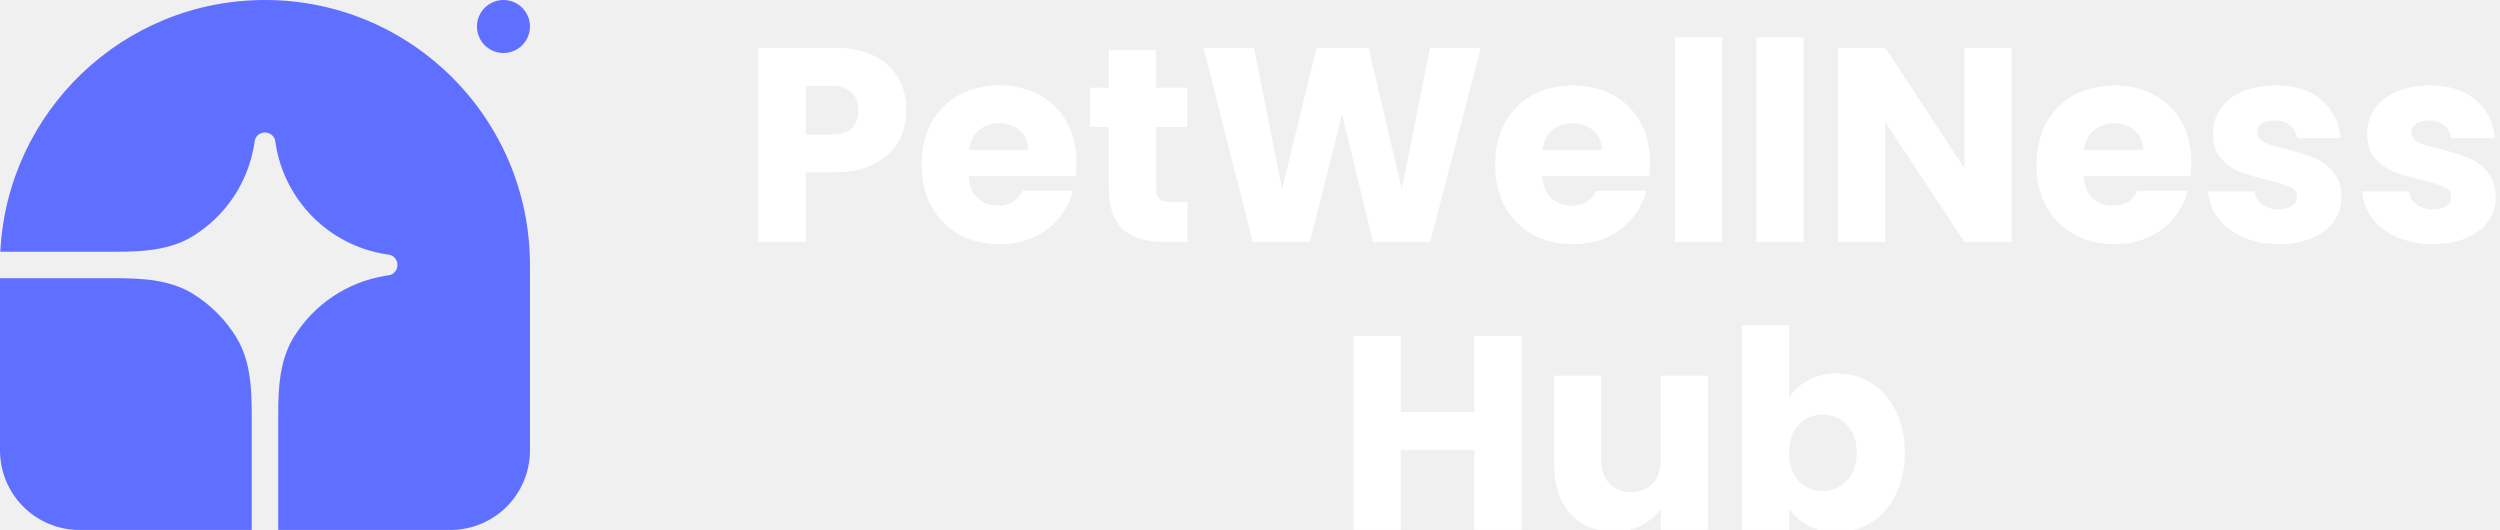
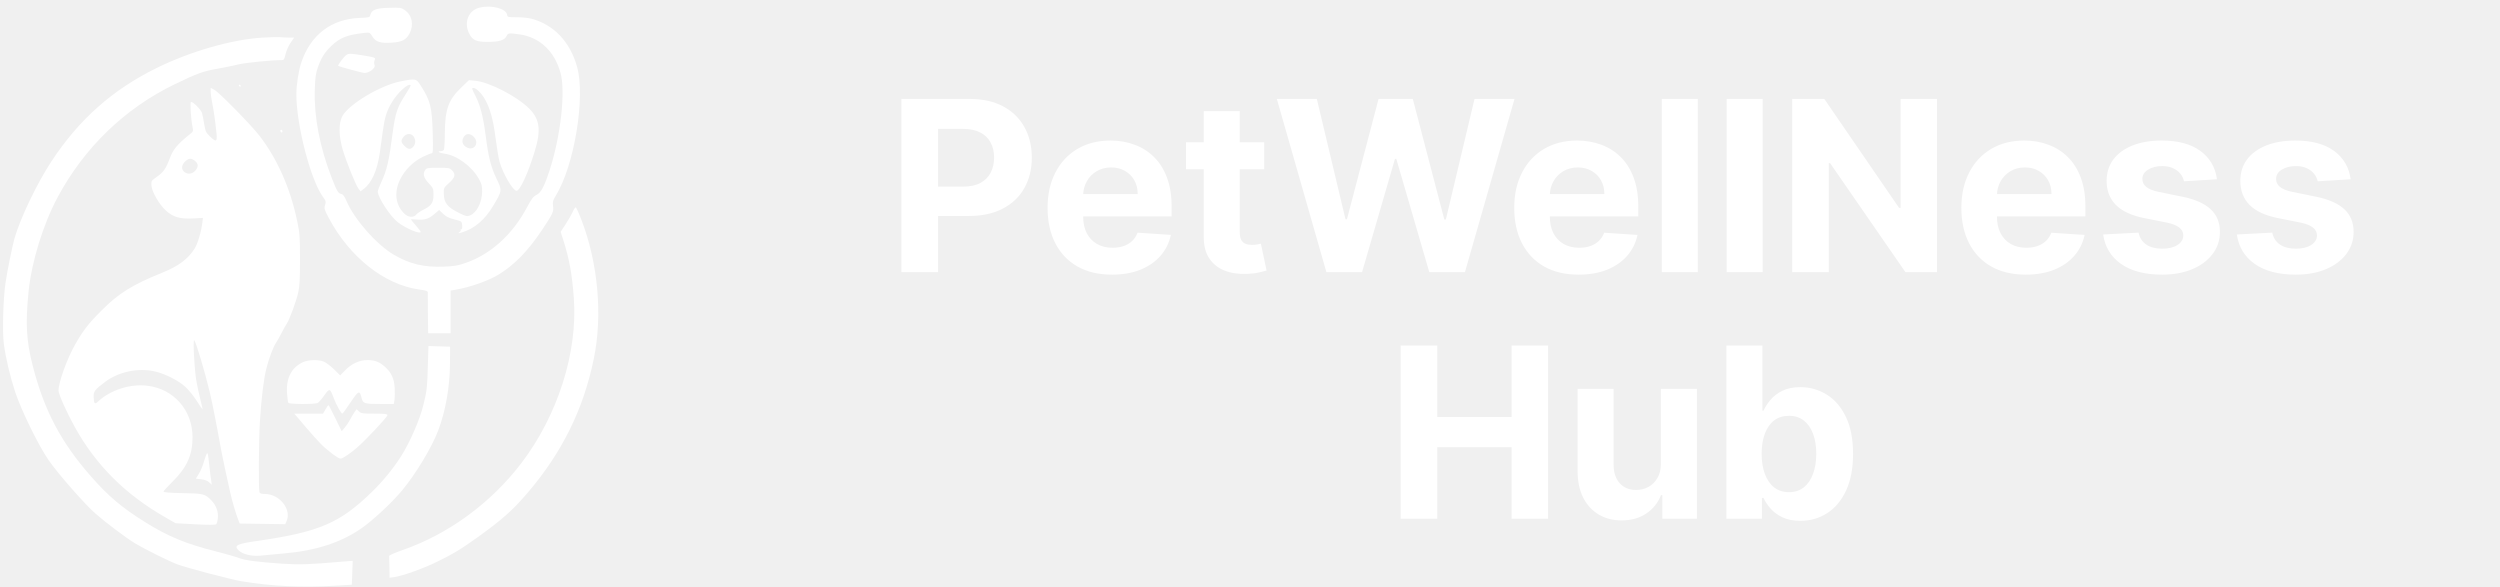
- <svg xmlns="http://www.w3.org/2000/svg" width="217" height="46" viewBox="0 0 217 46" fill="none">
-   <g clip-path="url(#clip0_380_6)">
-     <path d="M23 0C35.703 0 46 10.297 46 23V39.1C46 40.93 45.273 42.685 43.979 43.979C42.685 45.273 40.93 46 39.1 46H24.15V35.91C24.15 33.608 24.29 31.223 25.497 29.263C26.362 27.859 27.518 26.657 28.888 25.738C30.258 24.82 31.81 24.208 33.437 23.942L33.878 23.871C34.059 23.808 34.217 23.691 34.328 23.535C34.44 23.379 34.5 23.192 34.5 23C34.5 22.808 34.44 22.621 34.328 22.465C34.217 22.309 34.059 22.192 33.878 22.129L33.437 22.058C31.059 21.67 28.863 20.544 27.159 18.84C25.456 17.137 24.33 14.941 23.942 12.563L23.87 12.122C23.808 11.941 23.691 11.783 23.535 11.671C23.379 11.56 23.192 11.5 23 11.5C22.808 11.5 22.621 11.56 22.465 11.671C22.309 11.783 22.191 11.941 22.129 12.122L22.058 12.563C21.792 14.19 21.18 15.742 20.261 17.111C19.343 18.481 18.141 19.638 16.737 20.502C14.777 21.71 12.392 21.85 10.09 21.85H0.027C0.629 9.682 10.683 0 23 0Z" fill="#5F6FFF" />
-     <path d="M0 24.15H10.09C12.392 24.15 14.777 24.29 16.737 25.498C18.269 26.442 19.558 27.731 20.502 29.263C21.71 31.223 21.85 33.608 21.85 35.91V46H6.9C5.07 46 3.315 45.273 2.021 43.979C0.727 42.685 0 40.93 0 39.1V24.15ZM46 2.3C46 2.91 45.758 3.495 45.326 3.926C44.895 4.358 44.31 4.6 43.7 4.6C43.09 4.6 42.505 4.358 42.074 3.926C41.642 3.495 41.4 2.91 41.4 2.3C41.4 1.69 41.642 1.105 42.074 0.674C42.505 0.242 43.09 0 43.7 0C44.31 0 44.895 0.242 45.326 0.674C45.758 1.105 46 1.69 46 2.3Z" fill="#5F6FFF" />
-     <path d="M78.676 9.576C78.676 10.552 78.452 11.448 78.004 12.264C77.556 13.064 76.868 13.712 75.94 14.208C75.012 14.704 73.86 14.952 72.484 14.952H69.94V21H65.836V4.152H72.484C73.828 4.152 74.964 4.384 75.892 4.848C76.82 5.312 77.516 5.952 77.98 6.768C78.444 7.584 78.676 8.52 78.676 9.576ZM72.172 11.688C72.956 11.688 73.54 11.504 73.924 11.136C74.308 10.768 74.5 10.248 74.5 9.576C74.5 8.904 74.308 8.384 73.924 8.016C73.54 7.648 72.956 7.464 72.172 7.464H69.94V11.688H72.172ZM93.436 14.088C93.436 14.472 93.412 14.872 93.364 15.288H84.076C84.14 16.12 84.404 16.76 84.868 17.208C85.348 17.64 85.932 17.856 86.62 17.856C87.644 17.856 88.356 17.424 88.756 16.56H93.124C92.9 17.44 92.492 18.232 91.9 18.936C91.324 19.64 90.596 20.192 89.716 20.592C88.836 20.992 87.852 21.192 86.764 21.192C85.452 21.192 84.284 20.912 83.26 20.352C82.236 19.792 81.436 18.992 80.86 17.952C80.284 16.912 79.996 15.696 79.996 14.304C79.996 12.912 80.276 11.696 80.836 10.656C81.412 9.616 82.212 8.816 83.236 8.256C84.26 7.696 85.436 7.416 86.764 7.416C88.06 7.416 89.212 7.688 90.22 8.232C91.228 8.776 92.012 9.552 92.572 10.56C93.148 11.568 93.436 12.744 93.436 14.088ZM89.236 13.008C89.236 12.304 88.996 11.744 88.516 11.328C88.036 10.912 87.436 10.704 86.716 10.704C86.028 10.704 85.444 10.904 84.964 11.304C84.5 11.704 84.212 12.272 84.1 13.008H89.236ZM103.065 17.52V21H100.977C99.489 21 98.329 20.64 97.497 19.92C96.665 19.184 96.249 17.992 96.249 16.344V11.016H94.617V7.608H96.249V4.344H100.353V7.608H103.041V11.016H100.353V16.392C100.353 16.792 100.449 17.08 100.641 17.256C100.833 17.432 101.153 17.52 101.601 17.52H103.065ZM128.535 4.152L124.143 21H119.175L116.487 9.912L113.703 21H108.735L104.463 4.152H108.855L111.279 16.416L114.279 4.152H118.791L121.671 16.416L124.119 4.152H128.535ZM143.217 14.088C143.217 14.472 143.193 14.872 143.145 15.288H133.857C133.921 16.12 134.185 16.76 134.649 17.208C135.129 17.64 135.713 17.856 136.401 17.856C137.425 17.856 138.137 17.424 138.537 16.56H142.905C142.681 17.44 142.273 18.232 141.681 18.936C141.105 19.64 140.377 20.192 139.497 20.592C138.617 20.992 137.633 21.192 136.545 21.192C135.233 21.192 134.065 20.912 133.041 20.352C132.017 19.792 131.217 18.992 130.641 17.952C130.065 16.912 129.777 15.696 129.777 14.304C129.777 12.912 130.057 11.696 130.617 10.656C131.193 9.616 131.993 8.816 133.017 8.256C134.041 7.696 135.217 7.416 136.545 7.416C137.841 7.416 138.993 7.688 140.001 8.232C141.009 8.776 141.793 9.552 142.353 10.56C142.929 11.568 143.217 12.744 143.217 14.088ZM139.017 13.008C139.017 12.304 138.777 11.744 138.297 11.328C137.817 10.912 137.217 10.704 136.497 10.704C135.809 10.704 135.225 10.904 134.745 11.304C134.281 11.704 133.993 12.272 133.881 13.008H139.017ZM149.487 3.24V21H145.383V3.24H149.487ZM156.565 3.24V21H152.461V3.24H156.565ZM174.611 21H170.507L163.643 10.608V21H159.539V4.152H163.643L170.507 14.592V4.152H174.611V21ZM190.21 14.088C190.21 14.472 190.186 14.872 190.138 15.288H180.85C180.914 16.12 181.178 16.76 181.642 17.208C182.122 17.64 182.706 17.856 183.394 17.856C184.418 17.856 185.13 17.424 185.53 16.56H189.898C189.674 17.44 189.266 18.232 188.674 18.936C188.098 19.64 187.37 20.192 186.49 20.592C185.61 20.992 184.626 21.192 183.538 21.192C182.226 21.192 181.058 20.912 180.034 20.352C179.01 19.792 178.21 18.992 177.634 17.952C177.058 16.912 176.77 15.696 176.77 14.304C176.77 12.912 177.05 11.696 177.61 10.656C178.186 9.616 178.986 8.816 180.01 8.256C181.034 7.696 182.21 7.416 183.538 7.416C184.834 7.416 185.986 7.688 186.994 8.232C188.002 8.776 188.786 9.552 189.346 10.56C189.922 11.568 190.21 12.744 190.21 14.088ZM186.01 13.008C186.01 12.304 185.77 11.744 185.29 11.328C184.81 10.912 184.21 10.704 183.49 10.704C182.802 10.704 182.218 10.904 181.738 11.304C181.274 11.704 180.986 12.272 180.874 13.008H186.01ZM197.823 21.192C196.655 21.192 195.615 20.992 194.703 20.592C193.791 20.192 193.071 19.648 192.543 18.96C192.015 18.256 191.719 17.472 191.655 16.608H195.711C195.759 17.072 195.975 17.448 196.359 17.736C196.743 18.024 197.215 18.168 197.775 18.168C198.287 18.168 198.679 18.072 198.951 17.88C199.239 17.672 199.383 17.408 199.383 17.088C199.383 16.704 199.183 16.424 198.783 16.248C198.383 16.056 197.735 15.848 196.839 15.624C195.879 15.4 195.079 15.168 194.439 14.928C193.799 14.672 193.247 14.28 192.783 13.752C192.319 13.208 192.087 12.48 192.087 11.568C192.087 10.8 192.295 10.104 192.711 9.48C193.143 8.84 193.767 8.336 194.583 7.968C195.415 7.6 196.399 7.416 197.535 7.416C199.215 7.416 200.535 7.832 201.495 8.664C202.471 9.496 203.031 10.6 203.175 11.976H199.383C199.319 11.512 199.111 11.144 198.759 10.872C198.423 10.6 197.975 10.464 197.415 10.464C196.935 10.464 196.567 10.56 196.311 10.752C196.055 10.928 195.927 11.176 195.927 11.496C195.927 11.88 196.127 12.168 196.527 12.36C196.943 12.552 197.583 12.744 198.447 12.936C199.439 13.192 200.247 13.448 200.871 13.704C201.495 13.944 202.039 14.344 202.503 14.904C202.983 15.448 203.231 16.184 203.247 17.112C203.247 17.896 203.023 18.6 202.575 19.224C202.143 19.832 201.511 20.312 200.679 20.664C199.863 21.016 198.911 21.192 197.823 21.192ZM211.206 21.192C210.038 21.192 208.998 20.992 208.086 20.592C207.174 20.192 206.454 19.648 205.926 18.96C205.398 18.256 205.102 17.472 205.038 16.608H209.094C209.142 17.072 209.358 17.448 209.742 17.736C210.126 18.024 210.598 18.168 211.158 18.168C211.67 18.168 212.062 18.072 212.334 17.88C212.622 17.672 212.766 17.408 212.766 17.088C212.766 16.704 212.566 16.424 212.166 16.248C211.766 16.056 211.118 15.848 210.222 15.624C209.262 15.4 208.462 15.168 207.822 14.928C207.182 14.672 206.63 14.28 206.166 13.752C205.702 13.208 205.47 12.48 205.47 11.568C205.47 10.8 205.678 10.104 206.094 9.48C206.526 8.84 207.15 8.336 207.966 7.968C208.798 7.6 209.782 7.416 210.918 7.416C212.598 7.416 213.918 7.832 214.878 8.664C215.854 9.496 216.414 10.6 216.558 11.976H212.766C212.702 11.512 212.494 11.144 212.142 10.872C211.806 10.6 211.358 10.464 210.798 10.464C210.318 10.464 209.95 10.56 209.694 10.752C209.438 10.928 209.31 11.176 209.31 11.496C209.31 11.88 209.51 12.168 209.91 12.36C210.326 12.552 210.966 12.744 211.83 12.936C212.822 13.192 213.63 13.448 214.254 13.704C214.878 13.944 215.422 14.344 215.886 14.904C216.366 15.448 216.614 16.184 216.63 17.112C216.63 17.896 216.406 18.6 215.958 19.224C215.526 19.832 214.894 20.312 214.062 20.664C213.246 21.016 212.294 21.192 211.206 21.192ZM132.072 29.152V46H127.968V39.064H121.584V46H117.48V29.152H121.584V35.752H127.968V29.152H132.072ZM148.259 32.608V46H144.155V44.176C143.739 44.768 143.171 45.248 142.451 45.616C141.747 45.968 140.963 46.144 140.099 46.144C139.075 46.144 138.171 45.92 137.387 45.472C136.603 45.008 135.995 44.344 135.563 43.48C135.131 42.616 134.915 41.6 134.915 40.432V32.608H138.995V39.88C138.995 40.776 139.227 41.472 139.691 41.968C140.155 42.464 140.779 42.712 141.563 42.712C142.363 42.712 142.995 42.464 143.459 41.968C143.923 41.472 144.155 40.776 144.155 39.88V32.608H148.259ZM155.311 34.504C155.695 33.88 156.247 33.376 156.967 32.992C157.687 32.608 158.511 32.416 159.439 32.416C160.543 32.416 161.543 32.696 162.439 33.256C163.335 33.816 164.039 34.616 164.551 35.656C165.079 36.696 165.343 37.904 165.343 39.28C165.343 40.656 165.079 41.872 164.551 42.928C164.039 43.968 163.335 44.776 162.439 45.352C161.543 45.912 160.543 46.192 159.439 46.192C158.495 46.192 157.671 46.008 156.967 45.64C156.263 45.256 155.711 44.752 155.311 44.128V46H151.207V28.24H155.311V34.504ZM161.167 39.28C161.167 38.256 160.879 37.456 160.303 36.88C159.743 36.288 159.047 35.992 158.215 35.992C157.399 35.992 156.703 36.288 156.127 36.88C155.567 37.472 155.287 38.28 155.287 39.304C155.287 40.328 155.567 41.136 156.127 41.728C156.703 42.32 157.399 42.616 158.215 42.616C159.031 42.616 159.727 42.32 160.303 41.728C160.879 41.12 161.167 40.304 161.167 39.28Z" fill="white" />
-   </g>
-   <defs>
-     <clipPath id="clip0_380_6">
-       <rect width="217" height="46" fill="white" />
-     </clipPath>
-   </defs>
+ <svg xmlns="http://www.w3.org/2000/svg" width="294" height="69" viewBox="0 0 294 69" fill="none">
+   <path d="M106.008 32V11.636H114.042C115.587 11.636 116.903 11.931 117.99 12.521C119.077 13.105 119.905 13.917 120.475 14.957C121.052 15.992 121.341 17.185 121.341 18.537C121.341 19.889 121.049 21.082 120.466 22.116C119.882 23.151 119.037 23.956 117.93 24.533C116.83 25.109 115.497 25.398 113.933 25.398H108.812V21.947H113.237C114.065 21.947 114.748 21.805 115.285 21.52C115.829 21.228 116.233 20.827 116.498 20.317C116.77 19.8 116.906 19.206 116.906 18.537C116.906 17.861 116.77 17.271 116.498 16.767C116.233 16.257 115.829 15.862 115.285 15.584C114.742 15.299 114.052 15.156 113.217 15.156H110.314V32H106.008ZM130.772 32.298C129.201 32.298 127.848 31.98 126.715 31.344C125.588 30.701 124.72 29.793 124.11 28.619C123.5 27.439 123.195 26.044 123.195 24.433C123.195 22.862 123.5 21.483 124.11 20.297C124.72 19.11 125.578 18.186 126.685 17.523C127.799 16.86 129.105 16.528 130.603 16.528C131.61 16.528 132.548 16.691 133.417 17.016C134.292 17.334 135.054 17.814 135.703 18.457C136.36 19.1 136.87 19.909 137.235 20.884C137.599 21.851 137.782 22.985 137.782 24.284V25.447H124.885V22.822H133.794C133.794 22.213 133.662 21.672 133.397 21.202C133.132 20.731 132.764 20.363 132.293 20.098C131.829 19.826 131.289 19.69 130.672 19.69C130.029 19.69 129.459 19.84 128.962 20.138C128.471 20.43 128.087 20.824 127.809 21.321C127.53 21.812 127.388 22.358 127.381 22.962V25.457C127.381 26.213 127.52 26.866 127.799 27.416C128.084 27.966 128.485 28.391 129.002 28.689C129.519 28.987 130.132 29.136 130.841 29.136C131.312 29.136 131.743 29.07 132.134 28.938C132.525 28.805 132.86 28.606 133.138 28.341C133.417 28.076 133.629 27.751 133.775 27.366L137.692 27.625C137.493 28.566 137.086 29.388 136.469 30.091C135.859 30.787 135.07 31.331 134.103 31.722C133.141 32.106 132.031 32.298 130.772 32.298ZM148.669 16.727V19.909H139.472V16.727H148.669ZM141.56 13.068H145.796V27.307C145.796 27.698 145.855 28.003 145.975 28.222C146.094 28.434 146.26 28.583 146.472 28.669C146.691 28.755 146.943 28.798 147.228 28.798C147.426 28.798 147.625 28.782 147.824 28.749C148.023 28.709 148.176 28.679 148.282 28.659L148.948 31.811C148.736 31.877 148.437 31.954 148.053 32.04C147.668 32.133 147.201 32.189 146.651 32.209C145.63 32.249 144.735 32.113 143.966 31.801C143.204 31.49 142.611 31.006 142.186 30.349C141.762 29.693 141.553 28.865 141.56 27.864V13.068ZM155.983 32L150.156 11.636H154.859L158.23 25.785H158.399L162.118 11.636H166.145L169.853 25.815H170.032L173.403 11.636H178.106L172.279 32H168.083L164.206 18.686H164.047L160.179 32H155.983ZM185.651 32.298C184.08 32.298 182.727 31.98 181.594 31.344C180.467 30.701 179.598 29.793 178.989 28.619C178.379 27.439 178.074 26.044 178.074 24.433C178.074 22.862 178.379 21.483 178.989 20.297C179.598 19.11 180.457 18.186 181.564 17.523C182.678 16.86 183.983 16.528 185.482 16.528C186.489 16.528 187.427 16.691 188.295 17.016C189.17 17.334 189.933 17.814 190.582 18.457C191.239 19.1 191.749 19.909 192.114 20.884C192.478 21.851 192.661 22.985 192.661 24.284V25.447H179.764V22.822H188.673C188.673 22.213 188.541 21.672 188.276 21.202C188.01 20.731 187.643 20.363 187.172 20.098C186.708 19.826 186.168 19.69 185.551 19.69C184.908 19.69 184.338 19.84 183.841 20.138C183.35 20.43 182.966 20.824 182.688 21.321C182.409 21.812 182.267 22.358 182.26 22.962V25.457C182.26 26.213 182.399 26.866 182.678 27.416C182.963 27.966 183.364 28.391 183.881 28.689C184.398 28.987 185.011 29.136 185.72 29.136C186.191 29.136 186.622 29.07 187.013 28.938C187.404 28.805 187.739 28.606 188.017 28.341C188.295 28.076 188.508 27.751 188.653 27.366L192.571 27.625C192.372 28.566 191.964 29.388 191.348 30.091C190.738 30.787 189.949 31.331 188.982 31.722C188.02 32.106 186.91 32.298 185.651 32.298ZM199.661 11.636V32H195.425V11.636H199.661ZM207.289 11.636V32H203.054V11.636H207.289ZM227.795 11.636V32H224.076L215.217 19.183H215.067V32H210.762V11.636H214.54L223.33 24.443H223.509V11.636H227.795ZM238.233 32.298C236.662 32.298 235.309 31.98 234.176 31.344C233.049 30.701 232.181 29.793 231.571 28.619C230.961 27.439 230.656 26.044 230.656 24.433C230.656 22.862 230.961 21.483 231.571 20.297C232.181 19.11 233.039 18.186 234.146 17.523C235.26 16.86 236.565 16.528 238.064 16.528C239.071 16.528 240.009 16.691 240.877 17.016C241.752 17.334 242.515 17.814 243.164 18.457C243.821 19.1 244.331 19.909 244.696 20.884C245.06 21.851 245.243 22.985 245.243 24.284V25.447H232.346V22.822H241.255C241.255 22.213 241.123 21.672 240.858 21.202C240.592 20.731 240.225 20.363 239.754 20.098C239.29 19.826 238.75 19.69 238.133 19.69C237.49 19.69 236.92 19.84 236.423 20.138C235.932 20.43 235.548 20.824 235.27 21.321C234.991 21.812 234.849 22.358 234.842 22.962V25.457C234.842 26.213 234.981 26.866 235.26 27.416C235.545 27.966 235.946 28.391 236.463 28.689C236.98 28.987 237.593 29.136 238.302 29.136C238.773 29.136 239.204 29.07 239.595 28.938C239.986 28.805 240.321 28.606 240.599 28.341C240.877 28.076 241.09 27.751 241.235 27.366L245.153 27.625C244.954 28.566 244.547 29.388 243.93 30.091C243.32 30.787 242.531 31.331 241.564 31.722C240.602 32.106 239.492 32.298 238.233 32.298ZM260.714 21.082L256.836 21.321C256.77 20.99 256.627 20.691 256.409 20.426C256.19 20.154 255.902 19.939 255.544 19.78C255.192 19.614 254.771 19.531 254.281 19.531C253.625 19.531 253.071 19.671 252.62 19.949C252.17 20.221 251.944 20.585 251.944 21.043C251.944 21.407 252.09 21.715 252.382 21.967C252.673 22.219 253.174 22.421 253.883 22.574L256.647 23.131C258.132 23.436 259.239 23.926 259.968 24.602C260.698 25.278 261.062 26.167 261.062 27.267C261.062 28.268 260.767 29.146 260.177 29.902C259.594 30.658 258.792 31.248 257.771 31.672C256.757 32.09 255.587 32.298 254.261 32.298C252.239 32.298 250.628 31.877 249.429 31.035C248.235 30.187 247.536 29.034 247.331 27.575L251.497 27.357C251.623 27.973 251.928 28.444 252.412 28.768C252.895 29.087 253.515 29.246 254.271 29.246C255.013 29.246 255.61 29.103 256.061 28.818C256.518 28.526 256.75 28.152 256.757 27.695C256.75 27.31 256.588 26.995 256.27 26.75C255.951 26.498 255.461 26.306 254.798 26.173L252.153 25.646C250.662 25.348 249.551 24.831 248.822 24.095C248.1 23.359 247.738 22.421 247.738 21.281C247.738 20.3 248.003 19.455 248.534 18.746C249.071 18.037 249.823 17.49 250.791 17.105C251.765 16.721 252.905 16.528 254.211 16.528C256.14 16.528 257.658 16.936 258.765 17.751C259.879 18.567 260.529 19.677 260.714 21.082ZM276.437 21.082L272.559 21.321C272.493 20.99 272.35 20.691 272.131 20.426C271.913 20.154 271.624 19.939 271.266 19.78C270.915 19.614 270.494 19.531 270.004 19.531C269.347 19.531 268.794 19.671 268.343 19.949C267.892 20.221 267.667 20.585 267.667 21.043C267.667 21.407 267.813 21.715 268.104 21.967C268.396 22.219 268.897 22.421 269.606 22.574L272.37 23.131C273.855 23.436 274.962 23.926 275.691 24.602C276.42 25.278 276.785 26.167 276.785 27.267C276.785 28.268 276.49 29.146 275.9 29.902C275.317 30.658 274.514 31.248 273.494 31.672C272.479 32.09 271.309 32.298 269.984 32.298C267.962 32.298 266.351 31.877 265.151 31.035C263.958 30.187 263.259 29.034 263.053 27.575L267.219 27.357C267.345 27.973 267.65 28.444 268.134 28.768C268.618 29.087 269.238 29.246 269.994 29.246C270.736 29.246 271.333 29.103 271.783 28.818C272.241 28.526 272.473 28.152 272.479 27.695C272.473 27.31 272.31 26.995 271.992 26.75C271.674 26.498 271.183 26.306 270.521 26.173L267.876 25.646C266.384 25.348 265.274 24.831 264.545 24.095C263.822 23.359 263.461 22.421 263.461 21.281C263.461 20.3 263.726 19.455 264.256 18.746C264.793 18.037 265.546 17.49 266.513 17.105C267.488 16.721 268.628 16.528 269.934 16.528C271.863 16.528 273.381 16.936 274.488 17.751C275.602 18.567 276.251 19.677 276.437 21.082ZM164.715 61V40.636H169.021V49.038H177.761V40.636H182.056V61H177.761V52.588H169.021V61H164.715ZM195.32 54.497V45.727H199.556V61H195.489V58.226H195.33C194.986 59.121 194.412 59.84 193.61 60.383C192.815 60.927 191.844 61.199 190.697 61.199C189.676 61.199 188.778 60.967 188.002 60.503C187.227 60.039 186.62 59.379 186.183 58.524C185.752 57.669 185.533 56.645 185.526 55.452V45.727H189.762V54.696C189.769 55.597 190.011 56.31 190.488 56.834C190.965 57.358 191.605 57.619 192.407 57.619C192.917 57.619 193.395 57.503 193.839 57.271C194.283 57.033 194.641 56.681 194.913 56.217C195.191 55.753 195.327 55.18 195.32 54.497ZM203.024 61V40.636H207.26V48.293H207.389C207.574 47.882 207.843 47.464 208.194 47.04C208.552 46.609 209.016 46.251 209.586 45.966C210.163 45.674 210.879 45.528 211.734 45.528C212.848 45.528 213.875 45.82 214.816 46.403C215.758 46.98 216.51 47.852 217.074 49.019C217.637 50.178 217.919 51.633 217.919 53.383C217.919 55.087 217.644 56.526 217.093 57.699C216.55 58.865 215.807 59.751 214.866 60.354C213.931 60.95 212.884 61.249 211.724 61.249C210.902 61.249 210.203 61.113 209.626 60.841C209.056 60.569 208.589 60.228 208.224 59.817C207.859 59.399 207.581 58.978 207.389 58.554H207.2V61H203.024ZM207.17 53.364C207.17 54.272 207.296 55.064 207.548 55.74C207.8 56.416 208.164 56.943 208.642 57.321C209.119 57.692 209.699 57.878 210.382 57.878C211.071 57.878 211.654 57.689 212.132 57.311C212.609 56.927 212.97 56.396 213.216 55.72C213.467 55.037 213.593 54.252 213.593 53.364C213.593 52.482 213.471 51.706 213.225 51.037C212.98 50.367 212.619 49.844 212.142 49.466C211.664 49.088 211.078 48.899 210.382 48.899C209.692 48.899 209.109 49.081 208.632 49.446C208.161 49.811 207.8 50.328 207.548 50.997C207.296 51.667 207.17 52.456 207.17 53.364Z" fill="white" />
+   <path d="M56.407 0.895C55.11 1.198 54.53 2.596 55.148 3.894C55.563 4.738 55.979 4.927 57.377 4.927C58.713 4.927 59.343 4.725 59.57 4.246C59.733 3.881 59.834 3.868 61.119 4.045C63.475 4.385 65.226 6.035 65.919 8.58C66.524 10.76 65.932 16.001 64.659 19.944C64.017 21.922 63.626 22.665 63.097 22.917C62.732 23.094 62.518 23.358 61.976 24.379C60.275 27.579 57.73 29.884 54.77 30.917C53.875 31.232 53.422 31.308 52.212 31.358C49.844 31.446 48.193 31.056 46.316 29.96C44.288 28.776 41.642 25.764 40.748 23.635C40.546 23.144 40.344 22.867 40.193 22.829C39.778 22.753 39.664 22.577 39.022 20.952C37.611 17.323 36.918 13.758 37.019 10.546C37.069 9.046 37.132 8.631 37.396 7.875C37.8 6.766 38.178 6.161 38.959 5.405C39.992 4.423 40.836 4.095 42.852 3.868C43.481 3.805 43.481 3.805 43.796 4.297C44.187 4.939 44.741 5.103 46.089 5.015C47.286 4.939 47.765 4.687 48.168 3.931C48.697 2.911 48.458 1.764 47.576 1.172C47.173 0.895 47.034 0.883 45.724 0.92C44.2 0.958 43.696 1.16 43.544 1.777C43.481 2.042 43.406 2.067 42.348 2.105C38.984 2.218 36.527 4.083 35.431 7.358C35.116 8.278 34.852 10.016 34.852 11.087C34.852 14.678 36.502 21.065 37.938 23.094C38.329 23.623 38.354 23.711 38.228 24.114C38.102 24.517 38.14 24.643 38.681 25.664C41.113 30.237 45.207 33.475 49.277 34.042C50.222 34.18 50.322 34.218 50.31 34.457C50.31 34.608 50.31 35.73 50.322 36.952L50.348 39.194H51.67H52.993V36.675V34.168L53.472 34.092C55.16 33.815 57.39 33.046 58.587 32.316C60.527 31.131 62.089 29.519 63.79 26.974C65.037 25.097 65.126 24.895 65.037 24.227C64.974 23.736 65.012 23.572 65.352 23.031C67.544 19.478 68.867 11.415 67.859 7.837C67.028 4.902 65.126 2.898 62.505 2.205C62.165 2.105 61.384 2.029 60.779 2.029C59.759 2.029 59.683 2.016 59.645 1.764C59.532 1.009 57.844 0.555 56.407 0.895Z" fill="white" />
+   <path d="M30.883 4.423C27.267 4.637 22.404 6.036 18.41 8.001C13.207 10.571 9.314 14.023 6.051 18.974C4.363 21.532 2.385 25.664 1.705 28.032C1.466 28.864 0.823 32.013 0.647 33.273C0.37 35.176 0.269 39.005 0.445 40.391C0.672 42.117 1.176 44.234 1.793 46.124C2.524 48.303 4.552 52.448 5.724 54.124C6.858 55.761 9.97 59.301 11.242 60.41C12.477 61.494 14.795 63.232 15.903 63.913C17.025 64.58 19.847 65.991 20.867 66.369C21.976 66.785 27.091 68.133 28.426 68.36C31.891 68.939 35.494 69.116 39.462 68.876L41.377 68.763L41.428 67.365C41.466 66.596 41.478 65.966 41.478 65.954C41.466 65.954 40.962 65.991 40.332 66.042C36.237 66.394 35.28 66.42 33.239 66.294C30.278 66.092 28.842 65.903 28.111 65.626C27.771 65.487 26.524 65.135 25.34 64.832C21.875 63.963 19.708 63.069 16.987 61.355C14.329 59.692 12.716 58.331 10.7 56.026C7.16 51.995 5.207 48.291 3.859 43.062C3.091 40.051 2.977 38.073 3.368 34.218C3.721 30.779 5.069 26.407 6.744 23.258C9.881 17.374 14.681 12.738 20.552 9.903C23.185 8.631 23.878 8.379 25.604 8.076C26.423 7.925 27.557 7.699 28.111 7.56C28.955 7.371 31.903 7.069 33.1 7.069C33.39 7.069 33.44 6.993 33.579 6.376C33.667 5.998 33.932 5.393 34.158 5.053L34.587 4.423H34.045C33.743 4.423 33.251 4.398 32.949 4.373C32.647 4.347 31.714 4.373 30.883 4.423Z" fill="white" />
+   <path d="M40.697 6.489C40.419 6.691 39.689 7.673 39.777 7.749C39.903 7.837 42.624 8.58 42.864 8.58C43.456 8.58 44.212 7.963 44.048 7.635C43.972 7.472 43.972 7.245 44.073 7.043C44.199 6.779 44.073 6.741 42.611 6.502C41.188 6.275 41.011 6.262 40.697 6.489Z" fill="white" />
+   <path d="M47.022 9.588C44.679 10.08 41.126 12.209 40.294 13.595C39.803 14.439 39.816 15.963 40.32 17.651C40.761 19.113 41.831 21.758 42.159 22.187L42.398 22.502L42.751 22.237C43.709 21.532 44.364 20.045 44.666 17.966C44.742 17.412 44.893 16.303 45.006 15.51C45.233 13.809 45.472 13.04 46.077 12.045C46.745 10.899 48.03 9.74 48.294 10.017C48.332 10.055 48.068 10.533 47.702 11.088C46.732 12.574 46.493 13.292 46.19 15.522C45.737 19.012 45.523 19.944 44.792 21.532C44.59 21.96 44.427 22.413 44.427 22.54C44.439 23.22 45.901 25.462 46.795 26.143C47.702 26.861 49.466 27.591 49.466 27.264C49.466 27.201 49.214 26.873 48.899 26.508C48.584 26.155 48.332 25.84 48.332 25.802C48.332 25.777 48.609 25.777 48.95 25.815C49.907 25.903 50.411 25.752 51.053 25.198L51.645 24.694L52.099 25.135C52.439 25.462 52.779 25.639 53.434 25.802C54.316 26.029 54.316 26.042 54.354 26.508C54.379 26.81 54.342 26.974 54.241 26.974C54.153 26.974 54.127 27.012 54.165 27.062C54.216 27.1 54.153 27.213 54.027 27.302C53.85 27.44 53.875 27.453 54.253 27.352C55.765 26.924 57.05 25.84 58.045 24.127C59.066 22.401 59.066 22.401 58.361 20.952C57.718 19.591 57.428 18.432 57.088 15.762C56.824 13.733 56.483 12.41 55.942 11.339C55.45 10.357 55.45 10.344 55.69 10.344C55.992 10.344 56.622 10.962 57.012 11.642C57.642 12.751 58.008 14.086 58.285 16.278C58.436 17.412 58.638 18.659 58.751 19.037C59.154 20.436 60.326 22.439 60.742 22.439C61.145 22.439 62.077 20.436 62.871 17.84C63.652 15.295 63.488 14.023 62.228 12.763C60.792 11.327 57.516 9.639 55.891 9.5L55.148 9.425L54.241 10.294C52.729 11.755 52.338 12.839 52.313 15.636C52.313 16.643 52.25 17.538 52.2 17.613C52.137 17.702 51.986 17.777 51.847 17.777C51.343 17.777 51.633 17.991 52.238 18.067C53.699 18.243 55.501 19.554 56.332 21.066C56.647 21.632 56.71 21.872 56.697 22.565C56.672 23.825 56.068 25.009 55.274 25.336C54.921 25.475 54.808 25.45 54.064 25.084C52.59 24.354 52.212 23.887 52.187 22.741C52.175 22.111 52.2 22.061 52.754 21.569C53.51 20.914 53.623 20.499 53.182 20.058C52.88 19.743 52.792 19.73 51.532 19.73C50.361 19.73 50.184 19.755 50.02 19.969C49.693 20.436 49.806 20.889 50.411 21.544C50.953 22.124 50.978 22.187 50.978 22.905C50.978 23.837 50.738 24.19 49.806 24.656C49.441 24.832 49.063 25.097 48.95 25.236C48.647 25.613 48.017 25.576 47.564 25.135C46.518 24.14 46.316 22.653 47.035 21.141C47.576 20.007 48.622 18.962 49.756 18.432C50.222 18.206 50.675 18.029 50.776 18.029C50.915 18.029 50.94 17.626 50.89 15.724C50.801 12.587 50.625 11.856 49.479 10.067C48.95 9.223 48.886 9.21 47.022 9.588ZM48.635 16.039C48.912 16.429 48.886 16.971 48.584 17.273C48.244 17.613 48.005 17.588 47.564 17.16C47.135 16.719 47.11 16.543 47.463 16.089C47.79 15.673 48.357 15.648 48.635 16.039ZM55.702 16.076C56.42 16.782 55.778 17.802 54.896 17.336C54.354 17.059 54.228 16.543 54.581 16.039C54.833 15.673 55.324 15.686 55.702 16.076Z" fill="white" />
+   <path d="M28.111 10.092C28.149 10.155 28.212 10.218 28.25 10.218C28.275 10.218 28.3 10.155 28.3 10.092C28.3 10.017 28.238 9.966 28.162 9.966C28.099 9.966 28.074 10.017 28.111 10.092Z" fill="white" />
+   <path d="M24.773 10.772C24.773 11.012 24.848 11.591 24.949 12.07C25.125 12.927 25.314 14.237 25.465 15.724C25.554 16.694 25.415 16.744 24.672 16.026C24.218 15.585 24.155 15.434 24.017 14.615C23.941 14.098 23.815 13.494 23.752 13.28C23.626 12.889 22.732 11.982 22.467 11.982C22.328 11.982 22.442 13.947 22.631 14.88C22.744 15.434 22.744 15.459 22.278 15.824C20.854 16.971 20.363 17.576 19.985 18.571C19.519 19.831 19.229 20.246 18.423 20.813C17.806 21.242 17.78 21.279 17.806 21.796C17.843 22.527 18.725 24.064 19.532 24.782C20.363 25.538 21.169 25.765 22.706 25.689L23.866 25.626L23.802 26.142C23.677 27.226 23.248 28.675 22.883 29.242C22.089 30.489 20.968 31.308 19.028 32.089C15.576 33.487 13.963 34.483 11.985 36.473C10.41 38.035 9.806 38.816 8.848 40.492C7.865 42.231 6.883 44.952 6.883 45.934C6.883 46.363 7.853 48.53 8.81 50.243C11.292 54.716 14.769 58.18 19.469 60.851L20.64 61.531L22.971 61.657C24.584 61.745 25.34 61.733 25.428 61.645C25.503 61.569 25.591 61.254 25.617 60.939C25.705 60.209 25.415 59.415 24.873 58.861C24.117 58.079 23.916 58.029 21.472 57.991C20.01 57.966 19.229 57.903 19.229 57.815C19.229 57.739 19.695 57.223 20.275 56.656C21.976 54.98 22.643 53.506 22.643 51.415C22.643 48.265 20.451 45.746 17.365 45.368C15.336 45.103 12.98 45.859 11.532 47.22C11.141 47.585 11.04 47.497 11.015 46.703C10.977 46.035 11.154 45.809 12.426 44.864C13.963 43.73 16.193 43.251 18.095 43.654C19.355 43.919 21.018 44.75 21.837 45.531C22.203 45.872 22.795 46.602 23.135 47.144C23.488 47.698 23.79 48.139 23.815 48.139C23.84 48.139 23.727 47.61 23.563 46.968C23.399 46.338 23.185 45.33 23.084 44.738C22.858 43.402 22.669 39.837 22.845 40.013C23.047 40.215 24.092 43.717 24.647 46.035C24.924 47.194 25.34 49.273 25.591 50.646C25.831 52.02 26.196 53.934 26.41 54.892C26.625 55.862 26.914 57.172 27.053 57.827C27.292 58.911 27.746 60.461 28.061 61.242L28.187 61.569L30.858 61.607L33.541 61.645L33.692 61.305C34.322 59.919 32.886 58.092 31.147 58.092C30.757 58.092 30.568 58.029 30.517 57.89C30.391 57.575 30.429 51.78 30.568 49.525C30.732 46.867 31.021 44.511 31.324 43.339C31.613 42.18 32.143 40.769 32.445 40.341C32.571 40.164 32.861 39.648 33.087 39.207C33.314 38.754 33.591 38.249 33.717 38.073C34.032 37.632 34.826 35.478 35.078 34.369C35.242 33.664 35.28 32.807 35.28 30.502C35.28 27.755 35.254 27.427 34.927 25.903C34.12 22.086 32.609 18.672 30.492 15.938C29.509 14.665 25.73 10.823 25.188 10.546L24.773 10.332V10.772ZM22.933 18.924C23.349 19.251 23.349 19.654 22.946 20.095C22.568 20.498 21.988 20.536 21.61 20.158C21.283 19.831 21.371 19.352 21.825 18.936C22.215 18.596 22.505 18.583 22.933 18.924Z" fill="white" />
+   <path d="M32.962 15.371C32.962 15.447 33.025 15.535 33.088 15.573C33.163 15.611 33.214 15.56 33.214 15.459C33.214 15.346 33.163 15.258 33.088 15.258C33.025 15.258 32.962 15.308 32.962 15.371Z" fill="white" />
+   <path d="M67.356 24.908C67.204 25.235 66.826 25.903 66.511 26.382L65.932 27.264L66.26 28.284C66.952 30.464 67.267 32.19 67.481 35.037C67.96 41.412 65.592 48.87 61.283 54.502C57.705 59.176 52.729 62.816 47.324 64.694C46.455 64.996 45.749 65.311 45.762 65.387C45.775 65.462 45.787 66.067 45.8 66.735L45.812 67.944L46.367 67.868C47.337 67.717 49.604 66.924 51.167 66.168C53.182 65.21 54.165 64.618 56.093 63.232C59.003 61.154 60.326 59.982 62.089 57.903C66.108 53.191 68.615 48.114 69.825 42.218C70.896 37.091 70.329 30.867 68.338 25.752C68.061 25.034 67.784 24.429 67.721 24.391C67.658 24.341 67.494 24.58 67.356 24.908Z" fill="white" />
+   <path d="M50.31 43.188C50.247 45.506 50.197 45.972 49.819 47.509C49.403 49.286 48.194 52.057 47.135 53.708C46.19 55.169 45.056 56.555 43.784 57.802C39.967 61.531 37.548 62.565 30.19 63.623C27.822 63.963 27.456 64.152 28.086 64.744C28.553 65.185 29.611 65.437 30.568 65.349C31.022 65.298 32.294 65.185 33.403 65.084C37.094 64.769 40.08 63.812 42.474 62.149C43.797 61.242 46.09 59.112 47.261 57.702C48.912 55.724 50.789 52.599 51.545 50.596C52.414 48.278 52.893 45.531 52.918 42.785L52.931 40.769L51.658 40.731L50.386 40.694L50.31 43.188Z" fill="white" />
+   <path d="M35.645 42.584C34.272 43.213 33.63 44.473 33.756 46.262C33.794 46.804 33.856 47.295 33.907 47.371C34.008 47.547 37.044 47.56 37.371 47.383C37.498 47.308 37.85 46.917 38.14 46.489C38.757 45.62 38.808 45.632 39.261 46.854C39.551 47.61 40.118 48.643 40.257 48.643C40.307 48.643 40.735 48.051 41.214 47.333C42.172 45.91 42.285 45.859 42.524 46.804C42.688 47.472 42.827 47.51 44.88 47.51H46.304L46.392 47.056C46.43 46.816 46.442 46.174 46.417 45.632C46.354 44.498 46.014 43.793 45.233 43.1C44.59 42.546 44.061 42.344 43.205 42.344C42.26 42.344 41.34 42.773 40.584 43.554L40.005 44.146L39.286 43.44C38.896 43.05 38.354 42.647 38.102 42.533C37.46 42.269 36.301 42.294 35.645 42.584Z" fill="white" />
+   <path d="M38.278 48.14L37.989 48.644H36.3H34.6L34.902 48.984C35.066 49.185 35.608 49.815 36.111 50.407C36.615 50.999 37.321 51.781 37.674 52.146C38.392 52.902 39.765 53.935 40.042 53.935C40.294 53.935 41.214 53.318 42.045 52.587C43.129 51.629 45.56 49.034 45.56 48.833C45.56 48.681 45.296 48.644 44.023 48.644C42.65 48.644 42.461 48.618 42.209 48.379L41.932 48.127L41.68 48.48C41.554 48.669 41.315 49.059 41.176 49.336C41.037 49.614 40.748 50.042 40.546 50.281L40.181 50.71L39.437 49.185C39.034 48.341 38.669 47.648 38.631 47.648C38.593 47.636 38.442 47.862 38.278 48.14Z" fill="white" />
+   <path d="M24.306 53.368C24.23 53.506 24.079 53.96 23.953 54.376C23.84 54.791 23.587 55.396 23.386 55.711L23.033 56.29L23.663 56.366C24.079 56.416 24.419 56.542 24.608 56.731L24.91 57.008L24.835 56.517C24.784 56.24 24.684 55.358 24.595 54.565C24.469 53.393 24.419 53.166 24.306 53.368Z" fill="white" />
</svg>
